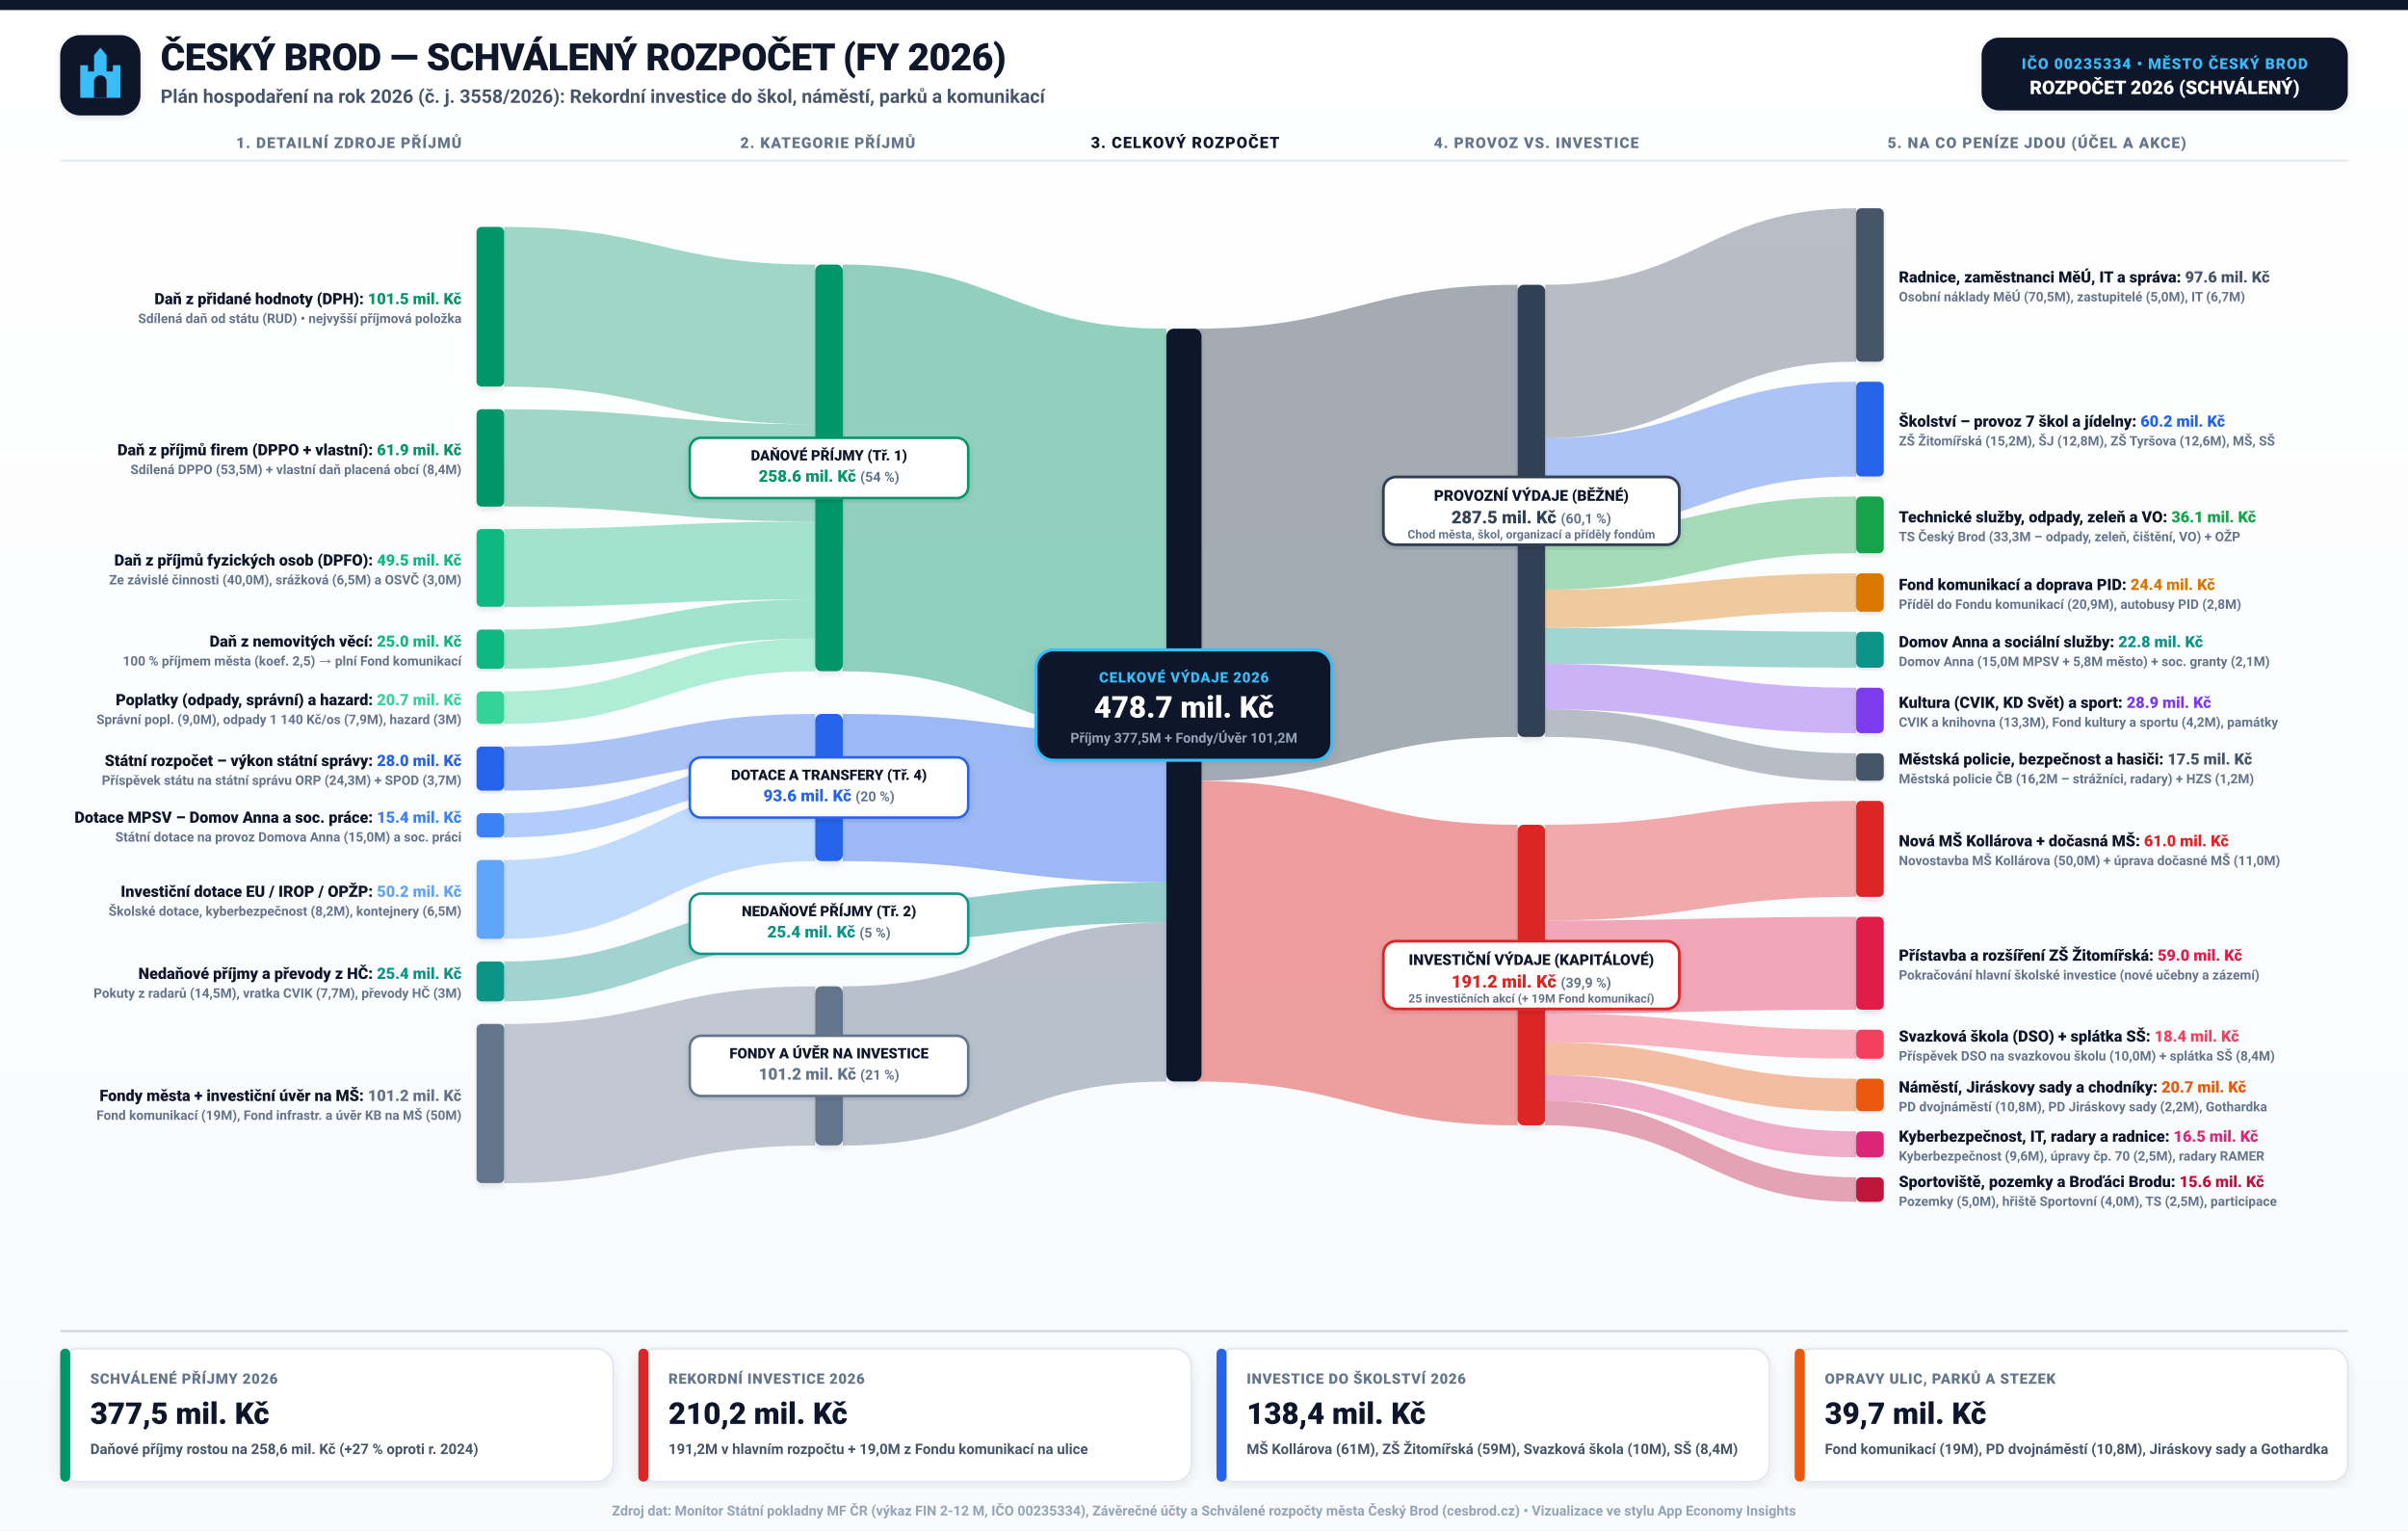
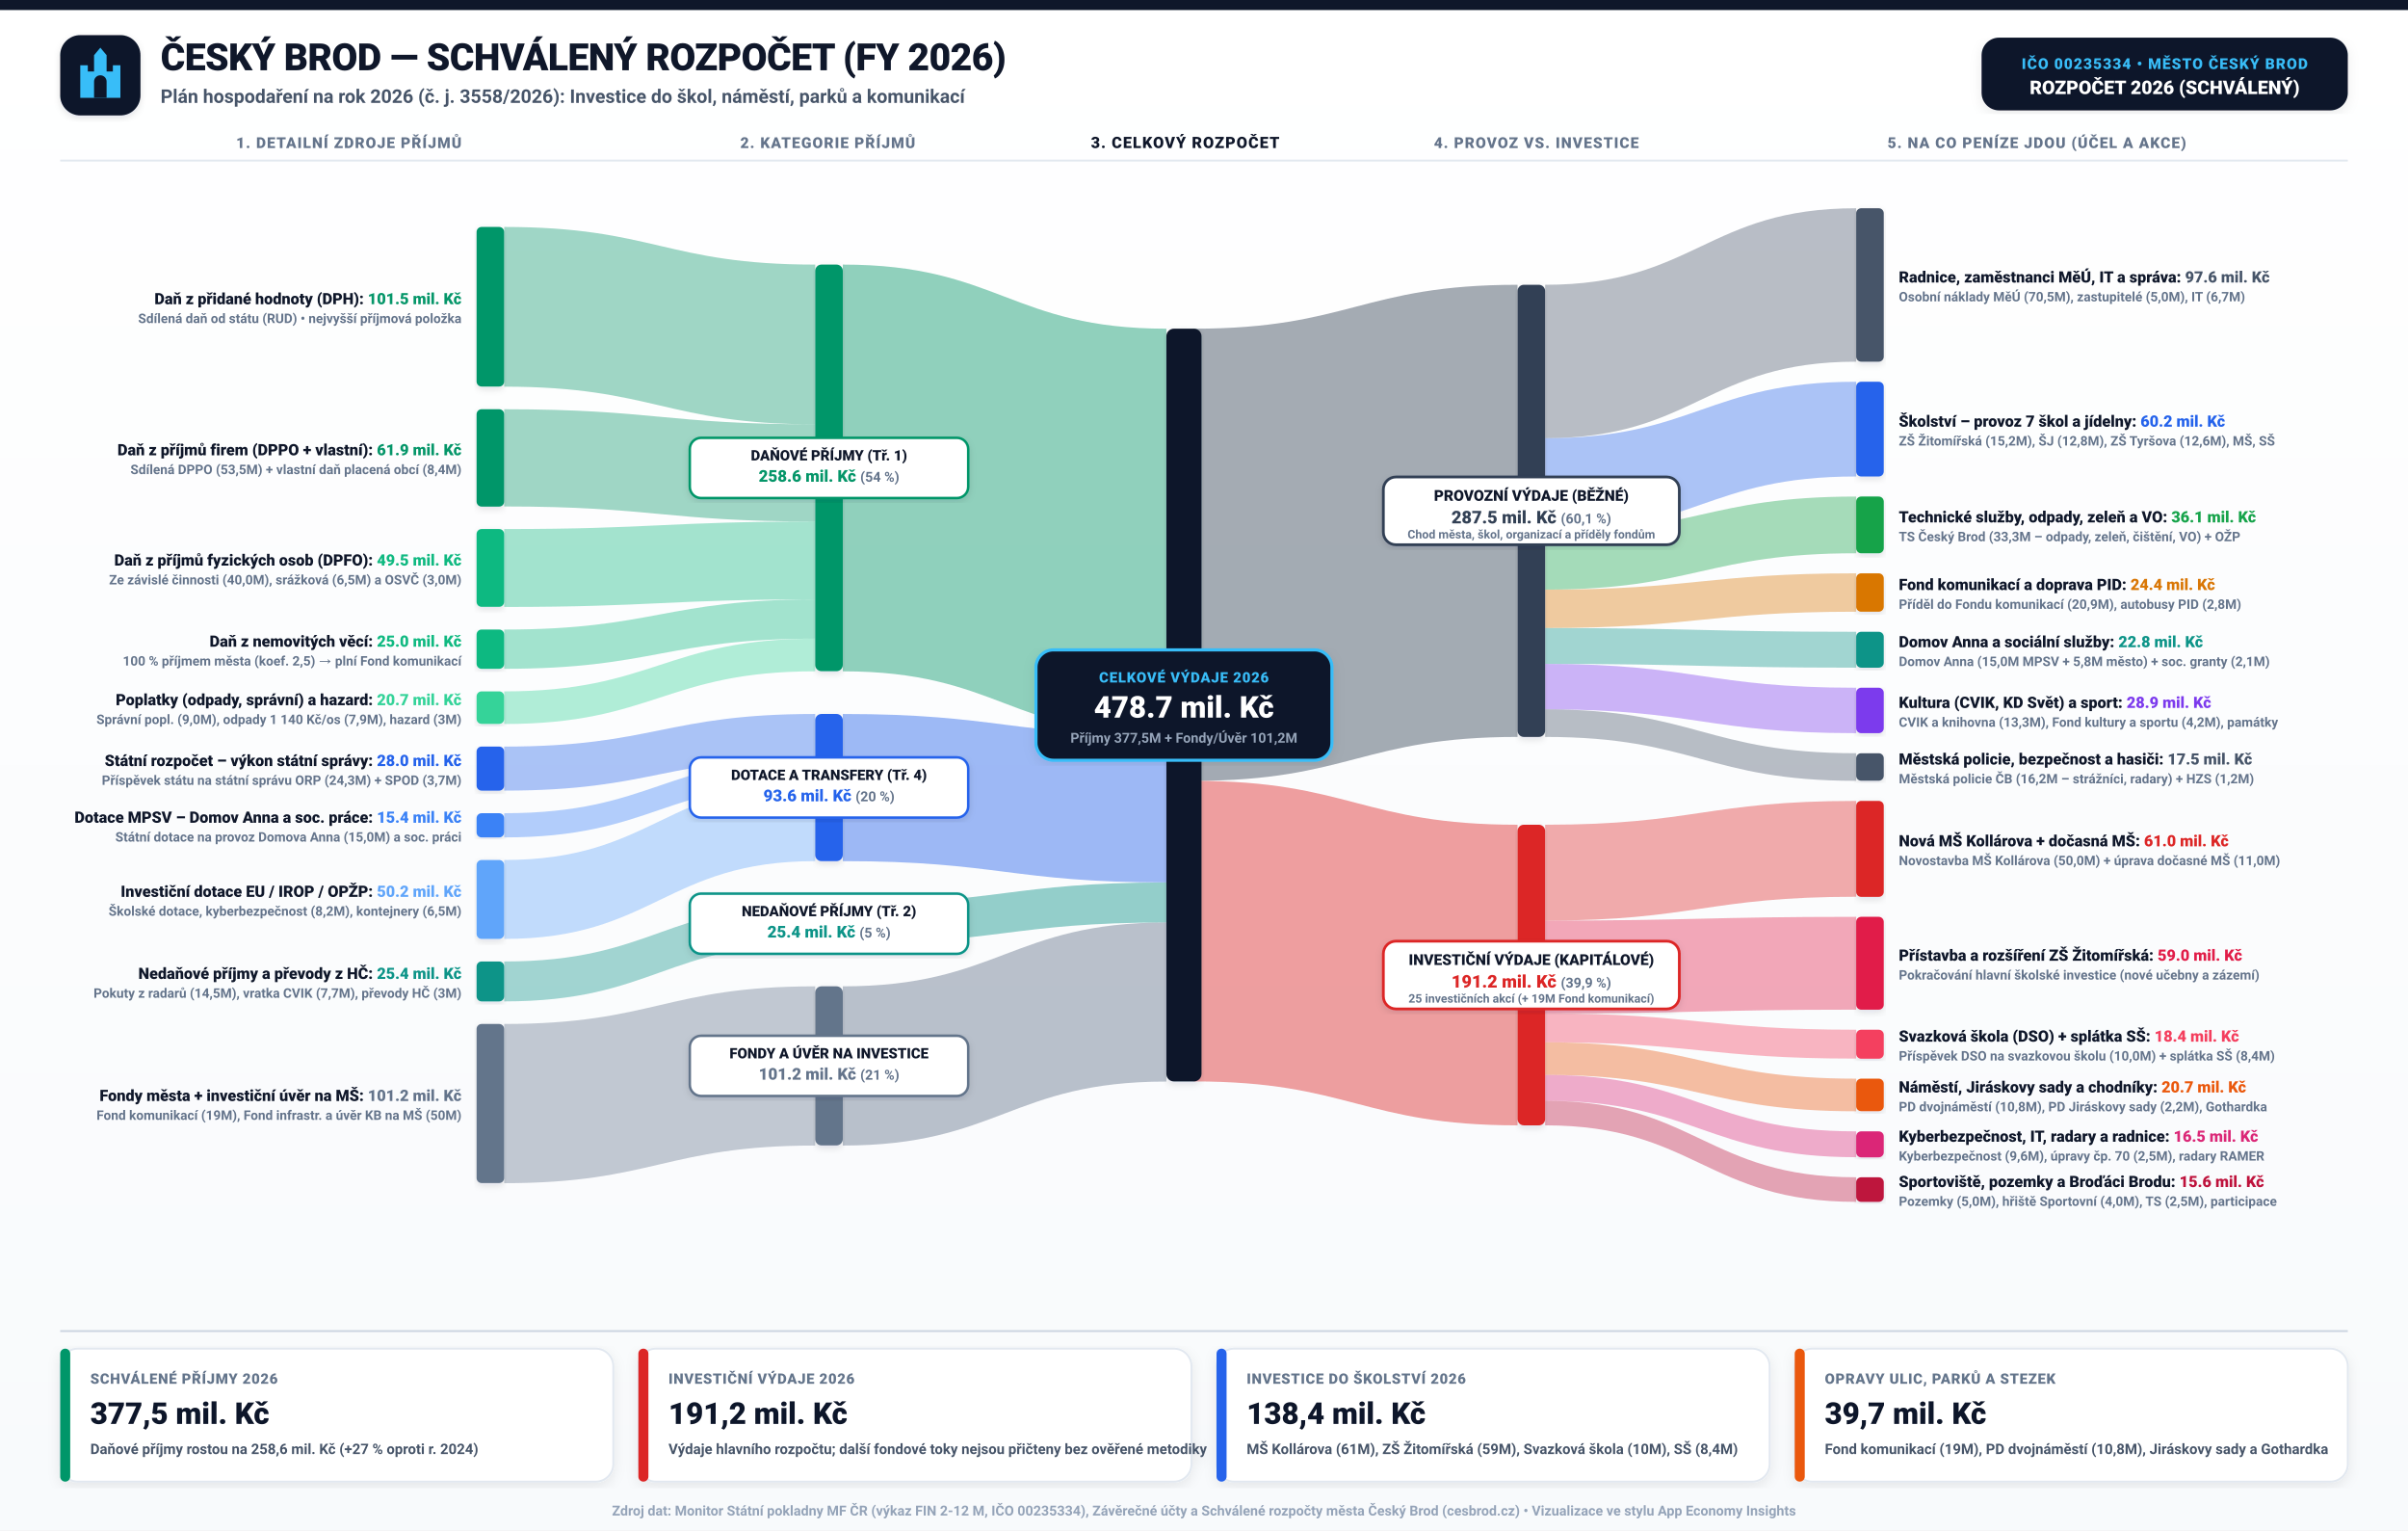
<svg xmlns="http://www.w3.org/2000/svg" viewBox="0 0 1920 1220" width="1920" height="1220" font-family="-apple-system, BlinkMacSystemFont, 'Segoe UI', Roboto, Helvetica, Arial, sans-serif">
  <defs>
    <linearGradient id="bgCanvas" x1="0" y1="0" x2="0" y2="1">
      <stop offset="0%" stop-color="#ffffff" />
      <stop offset="100%" stop-color="#f8fafc" />
    </linearGradient>
    <filter id="nodeShadow" x="-8%" y="-8%" width="116%" height="116%">
      <feDropShadow dx="0" dy="2" stdDeviation="3" flood-color="#0f172a" flood-opacity="0.12" />
    </filter>
    <filter id="cardShadow" x="-5%" y="-5%" width="110%" height="110%">
      <feDropShadow dx="0" dy="3" stdDeviation="5" flood-color="#0f172a" flood-opacity="0.08" />
    </filter>
  </defs>
  <rect width="1920" height="1220" fill="url(#bgCanvas)" />
  <rect x="0" y="0" width="1920" height="8" fill="#0f172a" />
  <g transform="translate(48, 28)" filter="url(#nodeShadow)">
    <rect x="0" y="0" width="64" height="64" rx="16" fill="#0f172a" />
    <path d="M 16,50 L 16,24 L 22,24 L 22,29 L 27,29 L 27,16 L 32,10 L 37,16 L 37,29 L 42,29 L 42,24 L 48,24 L 48,50 Z" fill="#38bdf8" />
    <path d="M 27,50 L 27,37 A 5,5 0 0 1 37,37 L 37,50 Z" fill="#0f172a" />
  </g>
  <text x="128" y="56" fill="#0f172a" font-size="30" font-weight="900" letter-spacing="-0.4">ČESKÝ BROD — SCHVÁLENÝ ROZPOČET (FY 2026)</text>
-   <text x="128" y="82" fill="#475569" font-size="15" font-weight="600">Plán hospodaření na rok 2026 (č. j. 3558/2026): Rekordní investice do škol, náměstí, parků a komunikací</text>
+   <text x="128" y="82" fill="#475569" font-size="15" font-weight="600">Plán hospodaření na rok 2026 (č. j. 3558/2026): Investice do škol, náměstí, parků a komunikací</text>
  <g transform="translate(1580, 30)" filter="url(#cardShadow)">
    <rect x="0" y="0" width="292" height="58" rx="14" fill="#0f172a" />
    <text x="146" y="25" fill="#38bdf8" font-size="12" font-weight="800" text-anchor="middle" letter-spacing="0.8">IČO 00235334 • MĚSTO ČESKÝ BROD</text>
    <text x="146" y="45" fill="#ffffff" font-size="15" font-weight="800" text-anchor="middle">ROZPOČET 2026 (SCHVÁLENÝ)</text>
  </g>
  <g transform="translate(0, 118)">
    <text x="368" y="0" fill="#64748b" font-size="12" font-weight="800" text-anchor="end" letter-spacing="0.8">1. DETAILNÍ ZDROJE PŘÍJMŮ</text>
    <text x="660" y="0" fill="#64748b" font-size="12" font-weight="800" text-anchor="middle" letter-spacing="0.8">2. KATEGORIE PŘÍJMŮ</text>
    <text x="945" y="0" fill="#0f172a" font-size="12.5" font-weight="900" text-anchor="middle" letter-spacing="0.8">3. CELKOVÝ ROZPOČET</text>
    <text x="1225" y="0" fill="#64748b" font-size="12" font-weight="800" text-anchor="middle" letter-spacing="0.8">4. PROVOZ VS. INVESTICE</text>
    <text x="1505" y="0" fill="#64748b" font-size="12" font-weight="800" text-anchor="start" letter-spacing="0.8">5. NA CO PENÍZE JDOU (ÚČEL A AKCE)</text>
    <line x1="48" y1="10" x2="1872" y2="10" stroke="#e2e8f0" stroke-width="1.5" />
  </g>
  <path d="M 402.0,180.9 C 521.0,180.9 531.0,210.9 650.0,210.9 L 650.0,338.2 C 531.0,338.2 521.0,308.2 402.0,308.2 Z" fill="#059669" opacity="0.38" />
  <path d="M 402.0,326.2 C 521.0,326.2 531.0,338.2 650.0,338.2 L 650.0,415.7 C 531.0,415.7 521.0,403.7 402.0,403.7 Z" fill="#059669" opacity="0.38" />
  <path d="M 402.0,421.7 C 521.0,421.7 531.0,415.7 650.0,415.7 L 650.0,477.8 C 531.0,477.8 521.0,483.8 402.0,483.8 Z" fill="#10b981" opacity="0.38" />
  <path d="M 402.0,501.8 C 521.0,501.8 531.0,477.8 650.0,477.8 L 650.0,509.1 C 531.0,509.1 521.0,533.1 402.0,533.1 Z" fill="#10b981" opacity="0.38" />
  <path d="M 402.0,551.1 C 521.0,551.1 531.0,509.1 650.0,509.1 L 650.0,535.1 C 531.0,535.1 521.0,577.1 402.0,577.1 Z" fill="#34d399" opacity="0.38" />
  <path d="M 402.0,595.1 C 521.0,595.1 531.0,569.1 650.0,569.1 L 650.0,604.2 C 531.0,604.2 521.0,630.2 402.0,630.2 Z" fill="#2563eb" opacity="0.38" />
  <path d="M 402.0,648.2 C 521.0,648.2 531.0,604.2 650.0,604.2 L 650.0,623.5 C 531.0,623.5 521.0,667.5 402.0,667.5 Z" fill="#3b82f6" opacity="0.38" />
  <path d="M 402.0,685.5 C 521.0,685.5 531.0,623.5 650.0,623.5 L 650.0,686.4 C 531.0,686.4 521.0,748.4 402.0,748.4 Z" fill="#60a5fa" opacity="0.38" />
  <path d="M 402.0,766.4 C 521.0,766.4 531.0,720.4 650.0,720.4 L 650.0,752.2 C 531.0,752.2 521.0,798.2 402.0,798.2 Z" fill="#0d9488" opacity="0.38" />
  <path d="M 402.0,816.2 C 521.0,816.2 531.0,786.2 650.0,786.2 L 650.0,913.1 C 531.0,913.1 521.0,943.1 402.0,943.1 Z" fill="#64748b" opacity="0.38" />
  <path d="M 672.0,210.9 C 795.8,210.9 806.2,262.0 930.0,262.0 L 930.0,586.1 C 806.2,586.1 795.8,535.1 672.0,535.1 Z" fill="#059669" opacity="0.44" />
  <path d="M 672.0,569.1 C 795.8,569.1 806.2,586.1 930.0,586.1 L 930.0,703.4 C 806.2,703.4 795.8,686.4 672.0,686.4 Z" fill="#2563eb" opacity="0.44" />
  <path d="M 672.0,720.4 C 795.8,720.4 806.2,703.4 930.0,703.4 L 930.0,735.3 C 806.2,735.3 795.8,752.2 672.0,752.2 Z" fill="#0d9488" opacity="0.44" />
  <path d="M 672.0,786.2 C 795.8,786.2 806.2,735.3 930.0,735.3 L 930.0,862.1 C 806.2,862.1 795.8,913.1 672.0,913.1 Z" fill="#64748b" opacity="0.44" />
  <path d="M 952.0,262.0 C 1075.8,262.0 1086.2,227.0 1210.0,227.0 L 1210.0,587.4 C 1086.2,587.4 1075.8,622.4 952.0,622.4 Z" fill="#334155" opacity="0.44" />
  <path d="M 952.0,622.4 C 1075.8,622.4 1086.2,657.4 1210.0,657.4 L 1210.0,897.0 C 1086.2,897.0 1075.8,862.0 952.0,862.0 Z" fill="#dc2626" opacity="0.44" />
  <path d="M 1232.0,227.0 C 1351.0,227.0 1361.0,166.0 1480.0,166.0 L 1480.0,288.3 C 1361.0,288.3 1351.0,349.3 1232.0,349.3 Z" fill="#475569" opacity="0.38" />
  <path d="M 1232.0,349.3 C 1351.0,349.3 1361.0,304.3 1480.0,304.3 L 1480.0,379.8 C 1361.0,379.8 1351.0,424.8 1232.0,424.8 Z" fill="#2563eb" opacity="0.38" />
  <path d="M 1232.0,424.8 C 1351.0,424.8 1361.0,395.8 1480.0,395.8 L 1480.0,441.0 C 1361.0,441.0 1351.0,470.0 1232.0,470.0 Z" fill="#16a34a" opacity="0.38" />
  <path d="M 1232.0,470.0 C 1351.0,470.0 1361.0,457.0 1480.0,457.0 L 1480.0,487.6 C 1361.0,487.6 1351.0,500.6 1232.0,500.6 Z" fill="#d97706" opacity="0.38" />
  <path d="M 1232.0,500.6 C 1351.0,500.6 1361.0,503.6 1480.0,503.6 L 1480.0,532.2 C 1361.0,532.2 1351.0,529.2 1232.0,529.2 Z" fill="#0d9488" opacity="0.38" />
  <path d="M 1232.0,529.2 C 1351.0,529.2 1361.0,548.2 1480.0,548.2 L 1480.0,584.4 C 1361.0,584.4 1351.0,565.4 1232.0,565.4 Z" fill="#7c3aed" opacity="0.38" />
  <path d="M 1232.0,565.4 C 1351.0,565.4 1361.0,600.4 1480.0,600.4 L 1480.0,622.4 C 1361.0,622.4 1351.0,587.4 1232.0,587.4 Z" fill="#475569" opacity="0.38" />
  <path d="M 1232.0,657.4 C 1351.0,657.4 1361.0,638.4 1480.0,638.4 L 1480.0,714.8 C 1361.0,714.8 1351.0,733.8 1232.0,733.8 Z" fill="#dc2626" opacity="0.38" />
  <path d="M 1232.0,733.8 C 1351.0,733.8 1361.0,730.8 1480.0,730.8 L 1480.0,804.8 C 1361.0,804.8 1351.0,807.8 1232.0,807.8 Z" fill="#e11d48" opacity="0.38" />
  <path d="M 1232.0,807.8 C 1351.0,807.8 1361.0,820.8 1480.0,820.8 L 1480.0,843.8 C 1361.0,843.8 1351.0,830.8 1232.0,830.8 Z" fill="#f43f5e" opacity="0.38" />
  <path d="M 1232.0,830.8 C 1351.0,830.8 1361.0,859.8 1480.0,859.8 L 1480.0,885.8 C 1361.0,885.8 1351.0,856.8 1232.0,856.8 Z" fill="#ea580c" opacity="0.38" />
  <path d="M 1232.0,856.8 C 1351.0,856.8 1361.0,901.8 1480.0,901.8 L 1480.0,922.4 C 1361.0,922.4 1351.0,877.4 1232.0,877.4 Z" fill="#db2777" opacity="0.38" />
  <path d="M 1232.0,877.4 C 1351.0,877.4 1361.0,938.4 1480.0,938.4 L 1480.0,958.0 C 1361.0,958.0 1351.0,897.0 1232.0,897.0 Z" fill="#be123c" opacity="0.38" />
  <rect x="380" y="180.9" width="22" height="127.2" rx="4" fill="#059669" filter="url(#nodeShadow)" />
  <text x="368" y="242.5" fill="#0f172a" font-size="12.5" font-weight="800" text-anchor="end">Daň z přidané hodnoty (DPH): <tspan fill="#059669">101.5 mil. Kč</tspan>
  </text>
  <text x="368" y="257.5" fill="#64748b" font-size="10.5" font-weight="600" text-anchor="end">Sdílená daň od státu (RUD) • nejvyšší příjmová položka</text>
  <rect x="380" y="326.2" width="22" height="77.6" rx="4" fill="#059669" filter="url(#nodeShadow)" />
  <text x="368" y="362.9" fill="#0f172a" font-size="12.5" font-weight="800" text-anchor="end">Daň z příjmů firem (DPPO + vlastní): <tspan fill="#059669">61.9 mil. Kč</tspan>
  </text>
  <text x="368" y="377.9" fill="#64748b" font-size="10.5" font-weight="600" text-anchor="end">Sdílená DPPO (53,5M) + vlastní daň placená obcí (8,4M)</text>
  <rect x="380" y="421.7" width="22" height="62.0" rx="4" fill="#10b981" filter="url(#nodeShadow)" />
  <text x="368" y="450.8" fill="#0f172a" font-size="12.5" font-weight="800" text-anchor="end">Daň z příjmů fyzických osob (DPFO): <tspan fill="#10b981">49.5 mil. Kč</tspan>
  </text>
  <text x="368" y="465.8" fill="#64748b" font-size="10.5" font-weight="600" text-anchor="end">Ze závislé činnosti (40,0M), srážková (6,5M) a OSVČ (3,0M)</text>
  <rect x="380" y="501.8" width="22" height="31.3" rx="4" fill="#10b981" filter="url(#nodeShadow)" />
  <text x="368" y="515.5" fill="#0f172a" font-size="12.5" font-weight="800" text-anchor="end">Daň z nemovitých věcí: <tspan fill="#10b981">25.0 mil. Kč</tspan>
  </text>
  <text x="368" y="530.5" fill="#64748b" font-size="10.5" font-weight="600" text-anchor="end">100 % příjmem města (koef. 2,5) → plní Fond komunikací</text>
  <rect x="380" y="551.1" width="22" height="25.9" rx="4" fill="#34d399" filter="url(#nodeShadow)" />
  <text x="368" y="562.1" fill="#0f172a" font-size="12.5" font-weight="800" text-anchor="end">Poplatky (odpady, správní) a hazard: <tspan fill="#34d399">20.7 mil. Kč</tspan>
  </text>
  <text x="368" y="577.1" fill="#64748b" font-size="10.5" font-weight="600" text-anchor="end">Správní popl. (9,0M), odpady 1 140 Kč/os (7,9M), hazard (3M)</text>
  <rect x="380" y="595.1" width="22" height="35.1" rx="4" fill="#2563eb" filter="url(#nodeShadow)" />
  <text x="368" y="610.6" fill="#0f172a" font-size="12.5" font-weight="800" text-anchor="end">Státní rozpočet – výkon státní správy: <tspan fill="#2563eb">28.0 mil. Kč</tspan>
  </text>
  <text x="368" y="625.6" fill="#64748b" font-size="10.5" font-weight="600" text-anchor="end">Příspěvek státu na státní správu ORP (24,3M) + SPOD (3,7M)</text>
  <rect x="380" y="648.2" width="22" height="19.3" rx="4" fill="#3b82f6" filter="url(#nodeShadow)" />
  <text x="368" y="655.8" fill="#0f172a" font-size="12.5" font-weight="800" text-anchor="end">Dotace MPSV – Domov Anna a soc. práce: <tspan fill="#3b82f6">15.4 mil. Kč</tspan>
  </text>
  <text x="368" y="670.8" fill="#64748b" font-size="10.5" font-weight="600" text-anchor="end">Státní dotace na provoz Domova Anna (15,0M) a soc. práci</text>
  <rect x="380" y="685.5" width="22" height="62.9" rx="4" fill="#60a5fa" filter="url(#nodeShadow)" />
  <text x="368" y="714.9" fill="#0f172a" font-size="12.5" font-weight="800" text-anchor="end">Investiční dotace EU / IROP / OPŽP: <tspan fill="#60a5fa">50.2 mil. Kč</tspan>
  </text>
  <text x="368" y="729.9" fill="#64748b" font-size="10.5" font-weight="600" text-anchor="end">Školské dotace, kyberbezpečnost (8,2M), kontejnery (6,5M)</text>
  <rect x="380" y="766.4" width="22" height="31.8" rx="4" fill="#0d9488" filter="url(#nodeShadow)" />
  <text x="368" y="780.3" fill="#0f172a" font-size="12.5" font-weight="800" text-anchor="end">Nedaňové příjmy a převody z HČ: <tspan fill="#0d9488">25.4 mil. Kč</tspan>
  </text>
  <text x="368" y="795.3" fill="#64748b" font-size="10.5" font-weight="600" text-anchor="end">Pokuty z radarů (14,5M), vratka CVIK (7,7M), převody HČ (3M)</text>
  <rect x="380" y="816.2" width="22" height="126.8" rx="4" fill="#64748b" filter="url(#nodeShadow)" />
  <text x="368" y="877.6" fill="#0f172a" font-size="12.5" font-weight="800" text-anchor="end">Fondy města + investiční úvěr na MŠ: <tspan fill="#64748b">101.2 mil. Kč</tspan>
  </text>
  <text x="368" y="892.6" fill="#64748b" font-size="10.5" font-weight="600" text-anchor="end">Fond komunikací (19M), Fond infrastr. a úvěr KB na MŠ (50M)</text>
  <rect x="650" y="210.9" width="22" height="324.1" rx="5" fill="#059669" filter="url(#nodeShadow)" />
  <rect x="550.0" y="349.0" width="222" height="48" rx="9" fill="#ffffff" stroke="#059669" stroke-width="2" filter="url(#nodeShadow)" />
  <text x="661.0" y="367.0" fill="#0f172a" font-size="11.5" font-weight="800" text-anchor="middle">DAŇOVÉ PŘÍJMY (Tř. 1)</text>
  <text x="661.0" y="384.0" fill="#059669" font-size="13" font-weight="900" text-anchor="middle">258.6 mil. Kč <tspan fill="#64748b" font-size="11" font-weight="700">(54 %)</tspan>
  </text>
  <rect x="650" y="569.1" width="22" height="117.3" rx="5" fill="#2563eb" filter="url(#nodeShadow)" />
  <rect x="550.0" y="603.7" width="222" height="48" rx="9" fill="#ffffff" stroke="#2563eb" stroke-width="2" filter="url(#nodeShadow)" />
  <text x="661.0" y="621.7" fill="#0f172a" font-size="11.5" font-weight="800" text-anchor="middle">DOTACE A TRANSFERY (Tř. 4)</text>
  <text x="661.0" y="638.7" fill="#2563eb" font-size="13" font-weight="900" text-anchor="middle">93.6 mil. Kč <tspan fill="#64748b" font-size="11" font-weight="700">(20 %)</tspan>
  </text>
  <rect x="650" y="720.4" width="22" height="31.8" rx="5" fill="#0d9488" filter="url(#nodeShadow)" />
  <rect x="550.0" y="712.3" width="222" height="48" rx="9" fill="#ffffff" stroke="#0d9488" stroke-width="2" filter="url(#nodeShadow)" />
  <text x="661.0" y="730.3" fill="#0f172a" font-size="11.5" font-weight="800" text-anchor="middle">NEDAŇOVÉ PŘÍJMY (Tř. 2)</text>
  <text x="661.0" y="747.3" fill="#0d9488" font-size="13" font-weight="900" text-anchor="middle">25.4 mil. Kč <tspan fill="#64748b" font-size="11" font-weight="700">(5 %)</tspan>
  </text>
  <rect x="650" y="786.2" width="22" height="126.8" rx="5" fill="#64748b" filter="url(#nodeShadow)" />
  <rect x="550.0" y="825.6" width="222" height="48" rx="9" fill="#ffffff" stroke="#64748b" stroke-width="2" filter="url(#nodeShadow)" />
  <text x="661.0" y="843.6" fill="#0f172a" font-size="11.5" font-weight="800" text-anchor="middle">FONDY A ÚVĚR NA INVESTICE</text>
  <text x="661.0" y="860.6" fill="#64748b" font-size="13" font-weight="900" text-anchor="middle">101.2 mil. Kč <tspan fill="#64748b" font-size="11" font-weight="700">(21 %)</tspan>
  </text>
  <rect x="930" y="262.0" width="28" height="600.0" rx="6" fill="#0f172a" filter="url(#nodeShadow)" />
  <g transform="translate(944.0, 562.0)" filter="url(#cardShadow)">
    <rect x="-118" y="-44" width="236" height="88" rx="14" fill="#0f172a" stroke="#38bdf8" stroke-width="2.5" />
    <text x="0" y="-18" fill="#38bdf8" font-size="11.5" font-weight="800" text-anchor="middle" letter-spacing="0.6">CELKOVÉ VÝDAJE 2026</text>
    <text x="0" y="10" fill="#ffffff" font-size="24" font-weight="900" text-anchor="middle">478.7 mil. Kč</text>
    <text x="0" y="30" fill="#94a3b8" font-size="11" font-weight="600" text-anchor="middle">Příjmy 377,5M + Fondy/Úvěr 101,2M</text>
  </g>
  <rect x="1210" y="227.0" width="22" height="360.4" rx="5" fill="#334155" filter="url(#nodeShadow)" />
  <rect x="1103.0" y="380.2" width="236" height="54" rx="10" fill="#ffffff" stroke="#334155" stroke-width="2.2" filter="url(#nodeShadow)" />
  <text x="1221.0" y="399.2" fill="#0f172a" font-size="12" font-weight="800" text-anchor="middle">PROVOZNÍ VÝDAJE (BĚŽNÉ)</text>
  <text x="1221.0" y="417.2" fill="#334155" font-size="14" font-weight="900" text-anchor="middle">287.5 mil. Kč <tspan fill="#64748b" font-size="11" font-weight="700">(60,1 %)</tspan>
  </text>
  <text x="1221.0" y="429.2" fill="#64748b" font-size="9.5" font-weight="600" text-anchor="middle">Chod města, škol, organizací a příděly fondům</text>
  <rect x="1210" y="657.4" width="22" height="239.6" rx="5" fill="#dc2626" filter="url(#nodeShadow)" />
  <rect x="1103.0" y="750.2" width="236" height="54" rx="10" fill="#ffffff" stroke="#dc2626" stroke-width="2.2" filter="url(#nodeShadow)" />
  <text x="1221.0" y="769.2" fill="#0f172a" font-size="12" font-weight="800" text-anchor="middle">INVESTIČNÍ VÝDAJE (KAPITÁLOVÉ)</text>
  <text x="1221.0" y="787.2" fill="#dc2626" font-size="14" font-weight="900" text-anchor="middle">191.2 mil. Kč <tspan fill="#64748b" font-size="11" font-weight="700">(39,9 %)</tspan>
  </text>
  <text x="1221.0" y="799.2" fill="#64748b" font-size="9.5" font-weight="600" text-anchor="middle">25 investičních akcí (+ 19M Fond komunikací)</text>
  <rect x="1480" y="166.0" width="22" height="122.3" rx="4" fill="#475569" filter="url(#nodeShadow)" />
  <text x="1514" y="225.2" fill="#0f172a" font-size="12.5" font-weight="800" text-anchor="start">Radnice, zaměstnanci MěÚ, IT a správa: <tspan fill="#475569">97.6 mil. Kč</tspan>
  </text>
  <text x="1514" y="240.2" fill="#64748b" font-size="10.5" font-weight="600" text-anchor="start">Osobní náklady MěÚ (70,5M), zastupitelé (5,0M), IT (6,7M)</text>
  <rect x="1480" y="304.3" width="22" height="75.5" rx="4" fill="#2563eb" filter="url(#nodeShadow)" />
  <text x="1514" y="340.1" fill="#0f172a" font-size="12.5" font-weight="800" text-anchor="start">Školství – provoz 7 škol a jídelny: <tspan fill="#2563eb">60.2 mil. Kč</tspan>
  </text>
  <text x="1514" y="355.1" fill="#64748b" font-size="10.5" font-weight="600" text-anchor="start">ZŠ Žitomířská (15,2M), ŠJ (12,8M), ZŠ Tyršova (12,6M), MŠ, SŠ</text>
  <rect x="1480" y="395.8" width="22" height="45.2" rx="4" fill="#16a34a" filter="url(#nodeShadow)" />
  <text x="1514" y="416.4" fill="#0f172a" font-size="12.5" font-weight="800" text-anchor="start">Technické služby, odpady, zeleň a VO: <tspan fill="#16a34a">36.1 mil. Kč</tspan>
  </text>
  <text x="1514" y="431.4" fill="#64748b" font-size="10.5" font-weight="600" text-anchor="start">TS Český Brod (33,3M – odpady, zeleň, čištění, VO) + OŽP</text>
  <rect x="1480" y="457.0" width="22" height="30.6" rx="4" fill="#d97706" filter="url(#nodeShadow)" />
  <text x="1514" y="470.3" fill="#0f172a" font-size="12.5" font-weight="800" text-anchor="start">Fond komunikací a doprava PID: <tspan fill="#d97706">24.4 mil. Kč</tspan>
  </text>
  <text x="1514" y="485.3" fill="#64748b" font-size="10.5" font-weight="600" text-anchor="start">Příděl do Fondu komunikací (20,9M), autobusy PID (2,8M)</text>
  <rect x="1480" y="503.6" width="22" height="28.6" rx="4" fill="#0d9488" filter="url(#nodeShadow)" />
  <text x="1514" y="515.9" fill="#0f172a" font-size="12.5" font-weight="800" text-anchor="start">Domov Anna a sociální služby: <tspan fill="#0d9488">22.8 mil. Kč</tspan>
  </text>
  <text x="1514" y="530.9" fill="#64748b" font-size="10.5" font-weight="600" text-anchor="start">Domov Anna (15,0M MPSV + 5,8M město) + soc. granty (2,1M)</text>
  <rect x="1480" y="548.2" width="22" height="36.2" rx="4" fill="#7c3aed" filter="url(#nodeShadow)" />
  <text x="1514" y="564.3" fill="#0f172a" font-size="12.5" font-weight="800" text-anchor="start">Kultura (CVIK, KD Svět) a sport: <tspan fill="#7c3aed">28.9 mil. Kč</tspan>
  </text>
  <text x="1514" y="579.3" fill="#64748b" font-size="10.5" font-weight="600" text-anchor="start">CVIK a knihovna (13,3M), Fond kultury a sportu (4,2M), památky</text>
  <rect x="1480" y="600.4" width="22" height="21.9" rx="4" fill="#475569" filter="url(#nodeShadow)" />
  <text x="1514" y="609.4" fill="#0f172a" font-size="12.5" font-weight="800" text-anchor="start">Městská policie, bezpečnost a hasiči: <tspan fill="#475569">17.5 mil. Kč</tspan>
  </text>
  <text x="1514" y="624.4" fill="#64748b" font-size="10.5" font-weight="600" text-anchor="start">Městská policie ČB (16,2M – strážníci, radary) + HZS (1,2M)</text>
  <rect x="1480" y="638.4" width="22" height="76.5" rx="4" fill="#dc2626" filter="url(#nodeShadow)" />
  <text x="1514" y="674.6" fill="#0f172a" font-size="12.5" font-weight="800" text-anchor="start">Nová MŠ Kollárova + dočasná MŠ: <tspan fill="#dc2626">61.0 mil. Kč</tspan>
  </text>
  <text x="1514" y="689.6" fill="#64748b" font-size="10.5" font-weight="600" text-anchor="start">Novostavba MŠ Kollárova (50,0M) + úprava dočasné MŠ (11,0M)</text>
  <rect x="1480" y="730.8" width="22" height="74.0" rx="4" fill="#e11d48" filter="url(#nodeShadow)" />
  <text x="1514" y="765.8" fill="#0f172a" font-size="12.5" font-weight="800" text-anchor="start">Přístavba a rozšíření ZŠ Žitomířská: <tspan fill="#e11d48">59.0 mil. Kč</tspan>
  </text>
  <text x="1514" y="780.8" fill="#64748b" font-size="10.5" font-weight="600" text-anchor="start">Pokračování hlavní školské investice (nové učebny a zázemí)</text>
  <rect x="1480" y="820.8" width="22" height="23.1" rx="4" fill="#f43f5e" filter="url(#nodeShadow)" />
  <text x="1514" y="830.3" fill="#0f172a" font-size="12.5" font-weight="800" text-anchor="start">Svazková škola (DSO) + splátka SŠ: <tspan fill="#f43f5e">18.4 mil. Kč</tspan>
  </text>
  <text x="1514" y="845.3" fill="#64748b" font-size="10.5" font-weight="600" text-anchor="start">Příspěvek DSO na svazkovou školu (10,0M) + splátka SŠ (8,4M)</text>
  <rect x="1480" y="859.8" width="22" height="25.9" rx="4" fill="#ea580c" filter="url(#nodeShadow)" />
  <text x="1514" y="870.8" fill="#0f172a" font-size="12.5" font-weight="800" text-anchor="start">Náměstí, Jiráskovy sady a chodníky: <tspan fill="#ea580c">20.7 mil. Kč</tspan>
  </text>
  <text x="1514" y="885.8" fill="#64748b" font-size="10.5" font-weight="600" text-anchor="start">PD dvojnáměstí (10,8M), PD Jiráskovy sady (2,2M), Gothardka</text>
  <rect x="1480" y="901.8" width="22" height="20.7" rx="4" fill="#db2777" filter="url(#nodeShadow)" />
  <text x="1514" y="910.1" fill="#0f172a" font-size="12.5" font-weight="800" text-anchor="start">Kyberbezpečnost, IT, radary a radnice: <tspan fill="#db2777">16.5 mil. Kč</tspan>
  </text>
  <text x="1514" y="925.1" fill="#64748b" font-size="10.5" font-weight="600" text-anchor="start">Kyberbezpečnost (9,6M), úpravy čp. 70 (2,5M), radary RAMER</text>
  <rect x="1480" y="938.4" width="22" height="19.6" rx="4" fill="#be123c" filter="url(#nodeShadow)" />
  <text x="1514" y="946.2" fill="#0f172a" font-size="12.5" font-weight="800" text-anchor="start">Sportoviště, pozemky a Broďáci Brodu: <tspan fill="#be123c">15.6 mil. Kč</tspan>
  </text>
  <text x="1514" y="961.2" fill="#64748b" font-size="10.5" font-weight="600" text-anchor="start">Pozemky (5,0M), hřiště Sportovní (4,0M), TS (2,5M), participace</text>
  <line x1="48" y1="1061" x2="1872" y2="1061" stroke="#cbd5e1" stroke-width="1.5" />
  <g transform="translate(48.0, 1075)" filter="url(#cardShadow)">
    <rect x="0" y="0" width="441.0" height="106" rx="14" fill="#ffffff" stroke="#e2e8f0" stroke-width="1.5" />
    <rect x="0" y="0" width="8" height="106" rx="4" fill="#059669" />
    <text x="24" y="28" fill="#64748b" font-size="11.5" font-weight="800" letter-spacing="0.5">SCHVÁLENÉ PŘÍJMY 2026</text>
    <text x="24" y="60" fill="#0f172a" font-size="24" font-weight="900">377,5 mil. Kč</text>
    <text x="24" y="84" fill="#475569" font-size="11.5" font-weight="600">Daňové příjmy rostou na 258,6 mil. Kč (+27 % oproti r. 2024)</text>
  </g>
  <g transform="translate(509.0, 1075)" filter="url(#cardShadow)">
    <rect x="0" y="0" width="441.0" height="106" rx="14" fill="#ffffff" stroke="#e2e8f0" stroke-width="1.5" />
    <rect x="0" y="0" width="8" height="106" rx="4" fill="#dc2626" />
-     <text x="24" y="28" fill="#64748b" font-size="11.5" font-weight="800" letter-spacing="0.5">REKORDNÍ INVESTICE 2026</text>
-     <text x="24" y="60" fill="#0f172a" font-size="24" font-weight="900">210,2 mil. Kč</text>
-     <text x="24" y="84" fill="#475569" font-size="11.5" font-weight="600">191,2M v hlavním rozpočtu + 19,0M z Fondu komunikací na ulice</text>
+     <text x="24" y="28" fill="#64748b" font-size="11.5" font-weight="800" letter-spacing="0.5">INVESTIČNÍ VÝDAJE 2026</text>
+     <text x="24" y="60" fill="#0f172a" font-size="24" font-weight="900">191,2 mil. Kč</text>
+     <text x="24" y="84" fill="#475569" font-size="11.5" font-weight="600">Výdaje hlavního rozpočtu; další fondové toky nejsou přičteny bez ověřené metodiky</text>
  </g>
  <g transform="translate(970.0, 1075)" filter="url(#cardShadow)">
    <rect x="0" y="0" width="441.0" height="106" rx="14" fill="#ffffff" stroke="#e2e8f0" stroke-width="1.5" />
    <rect x="0" y="0" width="8" height="106" rx="4" fill="#2563eb" />
    <text x="24" y="28" fill="#64748b" font-size="11.5" font-weight="800" letter-spacing="0.5">INVESTICE DO ŠKOLSTVÍ 2026</text>
    <text x="24" y="60" fill="#0f172a" font-size="24" font-weight="900">138,4 mil. Kč</text>
    <text x="24" y="84" fill="#475569" font-size="11.5" font-weight="600">MŠ Kollárova (61M), ZŠ Žitomířská (59M), Svazková škola (10M), SŠ (8,4M)</text>
  </g>
  <g transform="translate(1431.0, 1075)" filter="url(#cardShadow)">
    <rect x="0" y="0" width="441.0" height="106" rx="14" fill="#ffffff" stroke="#e2e8f0" stroke-width="1.5" />
    <rect x="0" y="0" width="8" height="106" rx="4" fill="#ea580c" />
    <text x="24" y="28" fill="#64748b" font-size="11.5" font-weight="800" letter-spacing="0.5">OPRAVY ULIC, PARKŮ A STEZEK</text>
    <text x="24" y="60" fill="#0f172a" font-size="24" font-weight="900">39,7 mil. Kč</text>
    <text x="24" y="84" fill="#475569" font-size="11.5" font-weight="600">Fond komunikací (19M), PD dvojnáměstí (10,8M), Jiráskovy sady a Gothardka</text>
  </g>
  <text x="960.0" y="1208" fill="#94a3b8" font-size="11" font-weight="600" text-anchor="middle">Zdroj dat: Monitor Státní pokladny MF ČR (výkaz FIN 2-12 M, IČO 00235334), Závěrečné účty a Schválené rozpočty města Český Brod (cesbrod.cz) • Vizualizace ve stylu App Economy Insights</text>
</svg>
